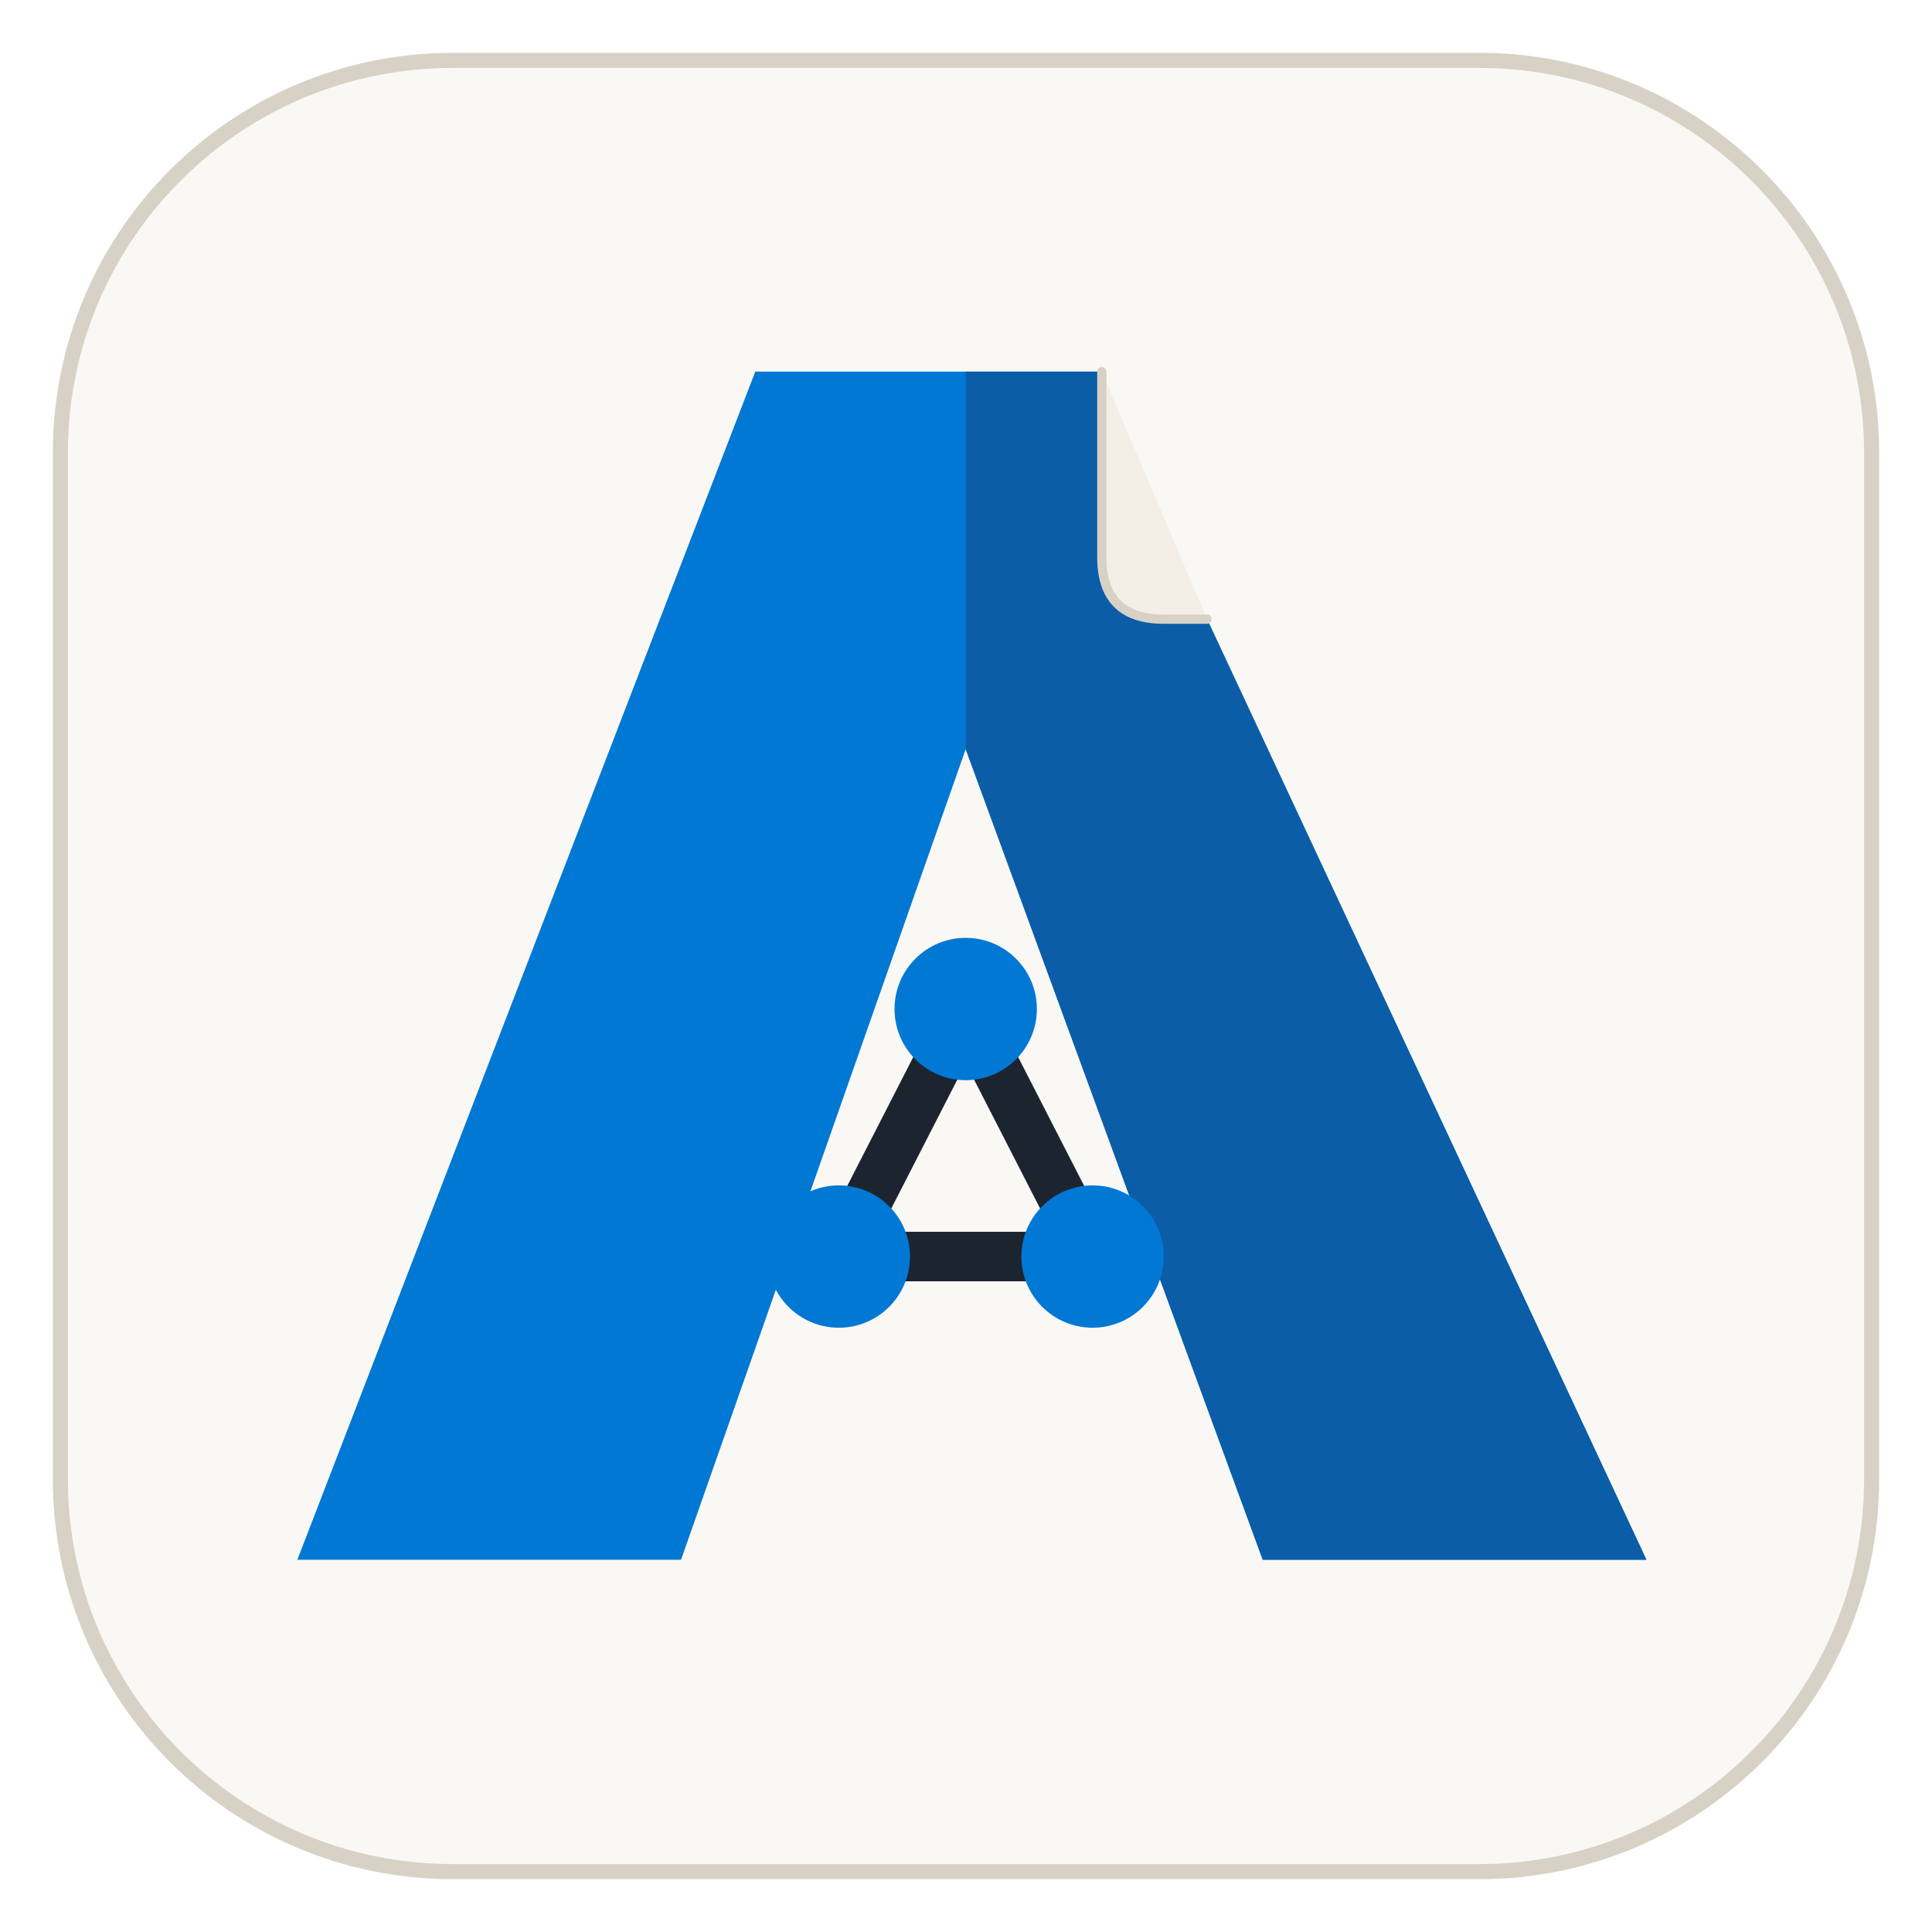
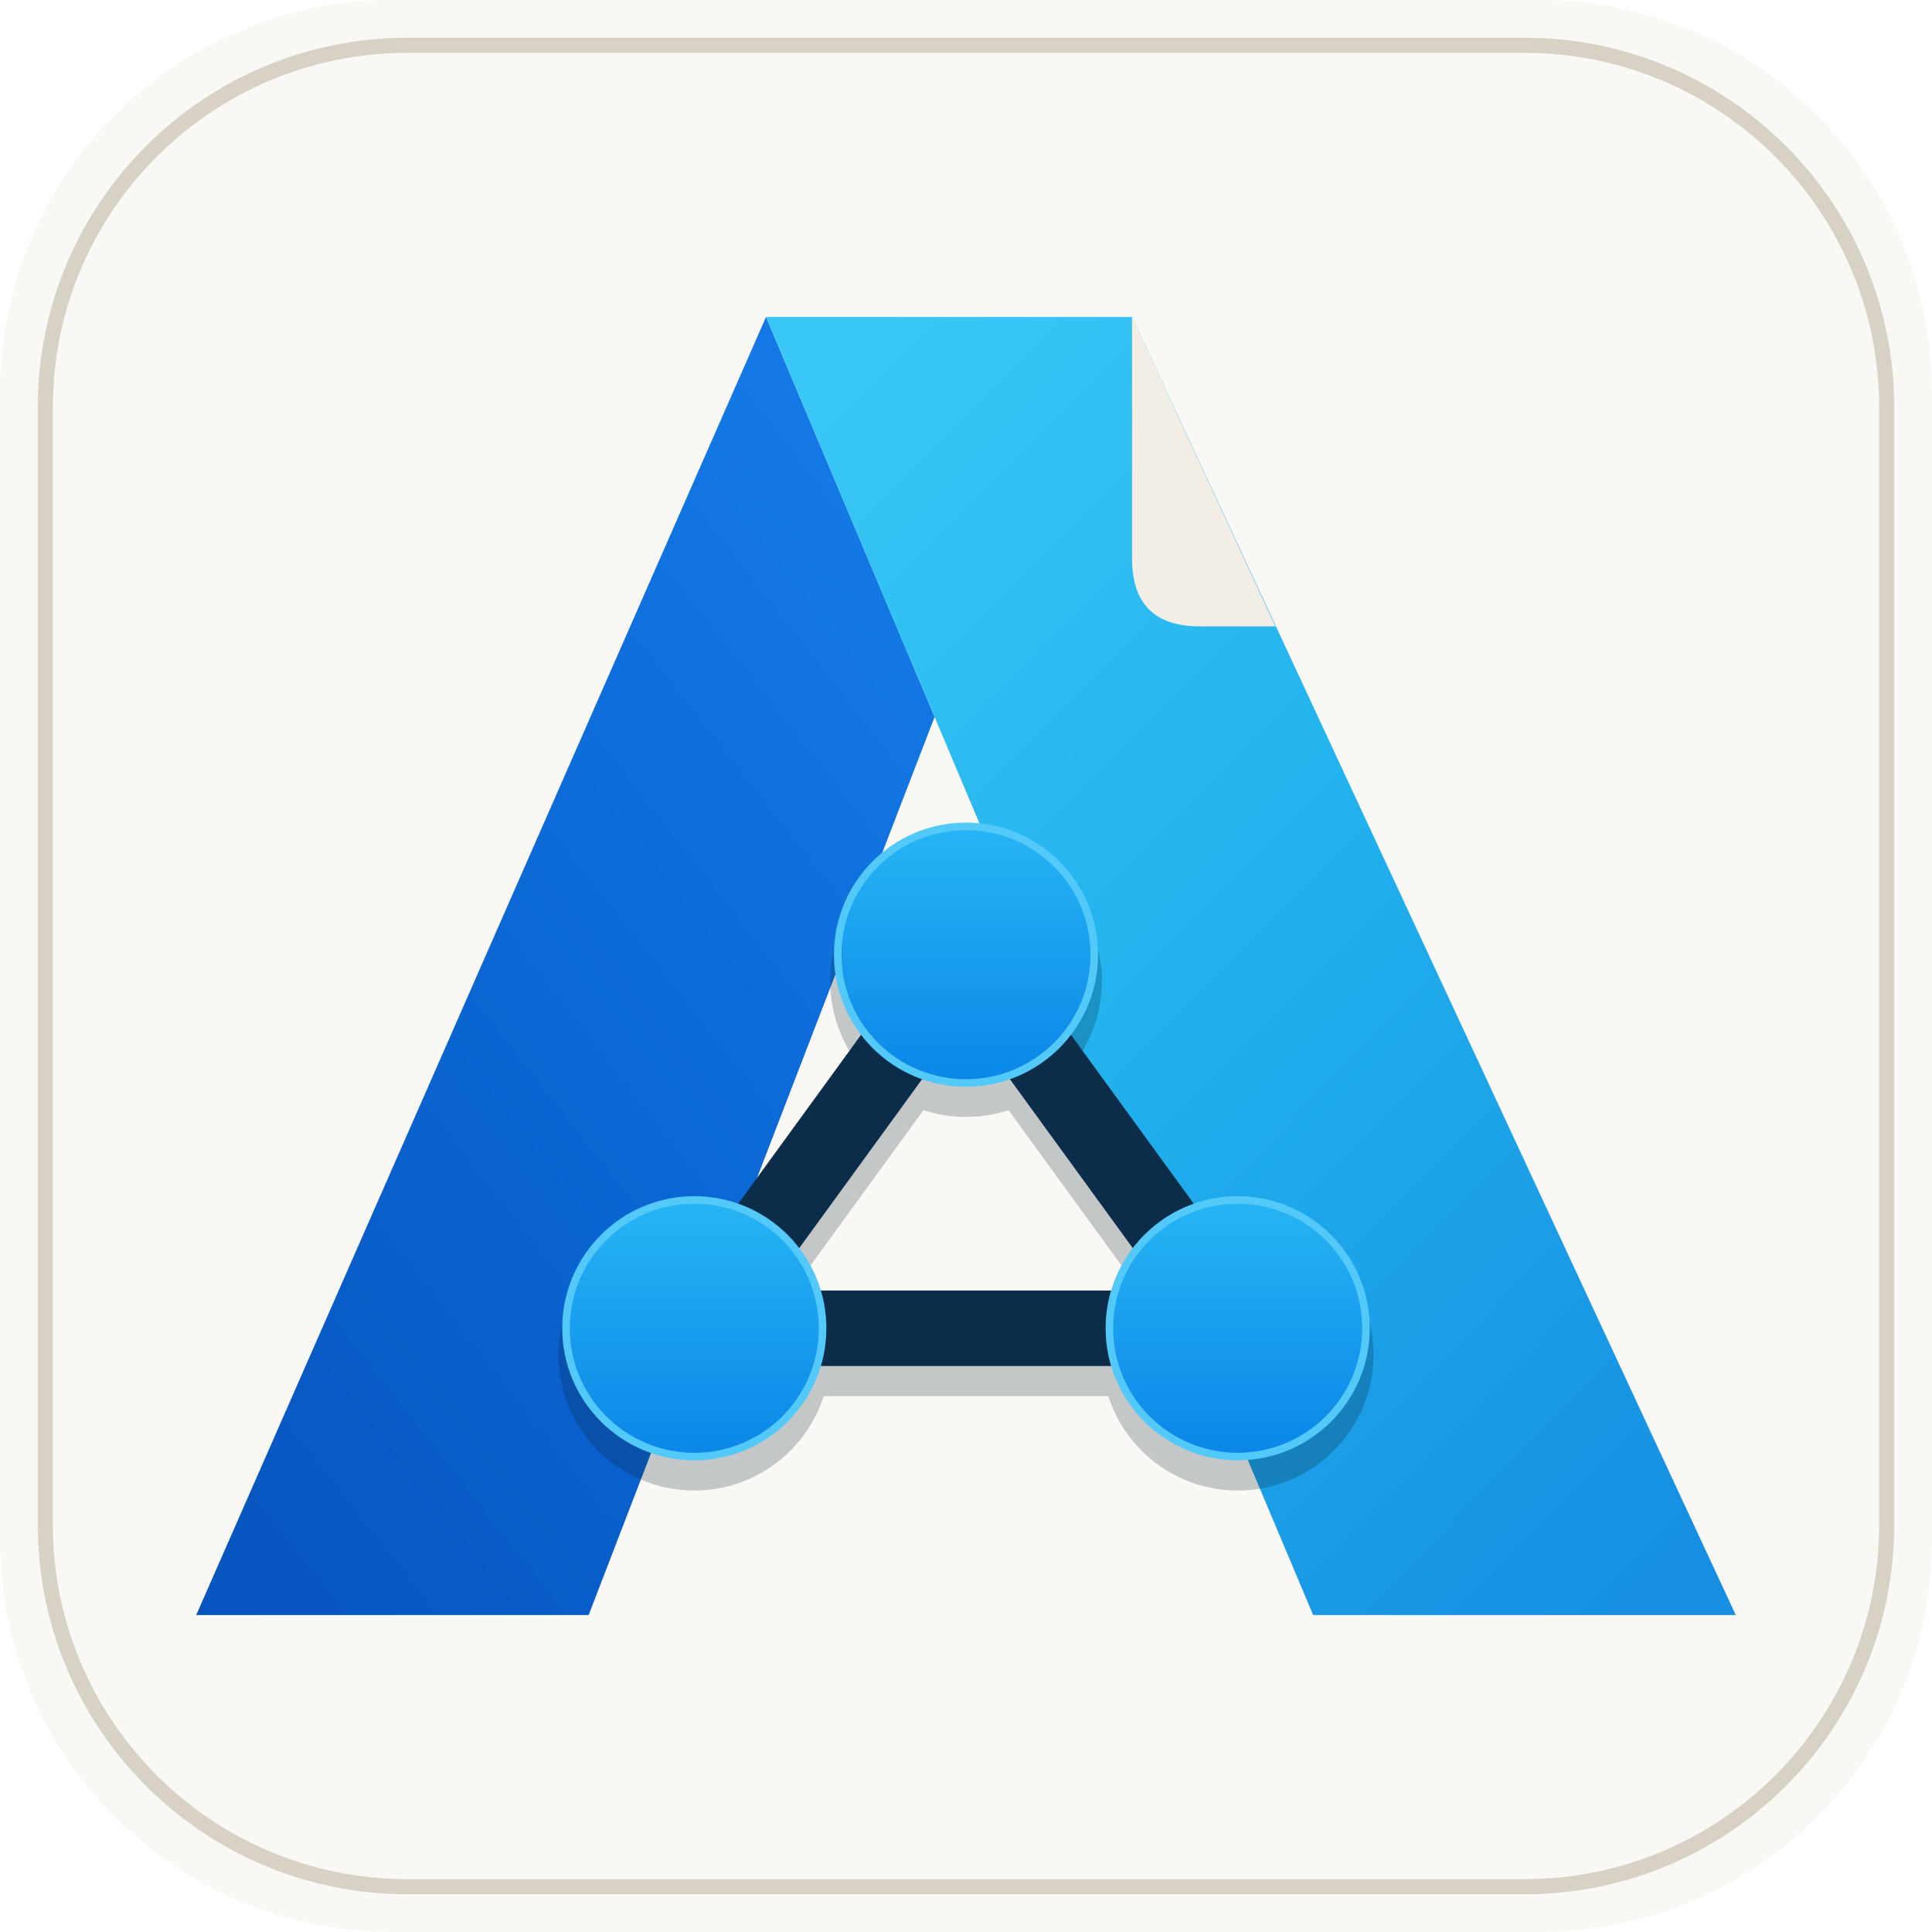
- <svg xmlns="http://www.w3.org/2000/svg" viewBox="0 0 512 512" role="img" aria-labelledby="title desc">
-   <rect x="16" y="16" width="480" height="480" rx="104" fill="#faf8f4" stroke="#d8d2c6" stroke-width="4" />
-   <g transform="translate(46 46) scale(.82)">
-     <path fill="#0078d4" d="M40 448 188 64h112v60q0 20 20 20h14l142 304H352l-96-262-92 262Z" />
-     <path fill="#0b5da8" d="M256 64h44v60q0 20 20 20h14l142 304H352l-96-262Z" />
-     <path fill="none" stroke="#1c2430" stroke-linecap="round" stroke-linejoin="round" stroke-width="16" d="m256 270-41 80h82Z" />
-     <g fill="#0078d4">
-       <circle cx="256" cy="270" r="23" />
-       <circle cx="215" cy="350" r="23" />
-       <circle cx="297" cy="350" r="23" />
+ <svg xmlns="http://www.w3.org/2000/svg" role="img" viewBox="0 0 512 512" width="2048" height="2048">
+   <defs>
+     <linearGradient id="ribbon-deep" x1="0" y1="1" x2="0.72" y2="0">
+       <stop offset="0" stop-color="#0754bd" />
+       <stop offset="0.56" stop-color="#0b68d5" />
+       <stop offset="1" stop-color="#1479e6" />
+     </linearGradient>
+     <linearGradient id="ribbon-light" x1="0.12" y1="0" x2="0.88" y2="1">
+       <stop offset="0" stop-color="#39c8f5" />
+       <stop offset="0.48" stop-color="#21b1ed" />
+       <stop offset="1" stop-color="#168fe2" />
+     </linearGradient>
+     <linearGradient id="node-blue" x1="0" y1="0" x2="0" y2="1">
+       <stop offset="0" stop-color="#27b5f5" />
+       <stop offset="1" stop-color="#0b86e7" />
+     </linearGradient>
+   </defs>
+   <rect width="512" height="512" rx="104" fill="#faf8f4" />
+   <rect x="12" y="12" width="488" height="488" rx="96" fill="none" stroke="#d8d2c6" stroke-width="4" />
+   <g>
+     <path d="M52 428 L203 84 L247.68 190 L156 428 Z" fill="url(#ribbon-deep)" />
+     <path d="M203 84 H300 L460 428 H348 Z" fill="url(#ribbon-light)" />
+     <path d="M300 84 L338 166 H318 Q300 166 300 148 Z" fill="#f3eee5" />
+     <g transform="translate(0 7)" fill="#061828" stroke="#061828" opacity="0.22">
+       <path d="M256 253 L184 352 L328 352 Z" fill="none" stroke-width="22" stroke-linejoin="round" />
+       <circle cx="256" cy="253" r="36" stroke="none" />
+       <circle cx="184" cy="352" r="36" stroke="none" />
+       <circle cx="328" cy="352" r="36" stroke="none" />
    </g>
-     <path fill="#f3efe7" d="M300 64v60q0 20 20 20h14Z" />
-     <path fill="none" stroke="#d8d2c6" stroke-linecap="round" stroke-linejoin="round" stroke-width="3" d="M300 64v60q0 20 20 20h14" />
+     <g>
+       <path d="M256 253 L184 352 L328 352 Z" fill="none" stroke="#0b2d4a" stroke-width="20" stroke-linejoin="round" />
+       <g fill="url(#node-blue)" stroke="#52c9f8" stroke-width="2">
+         <circle cx="256" cy="253" r="34" />
+         <circle cx="184" cy="352" r="34" />
+         <circle cx="328" cy="352" r="34" />
+       </g>
+     </g>
  </g>
</svg>
